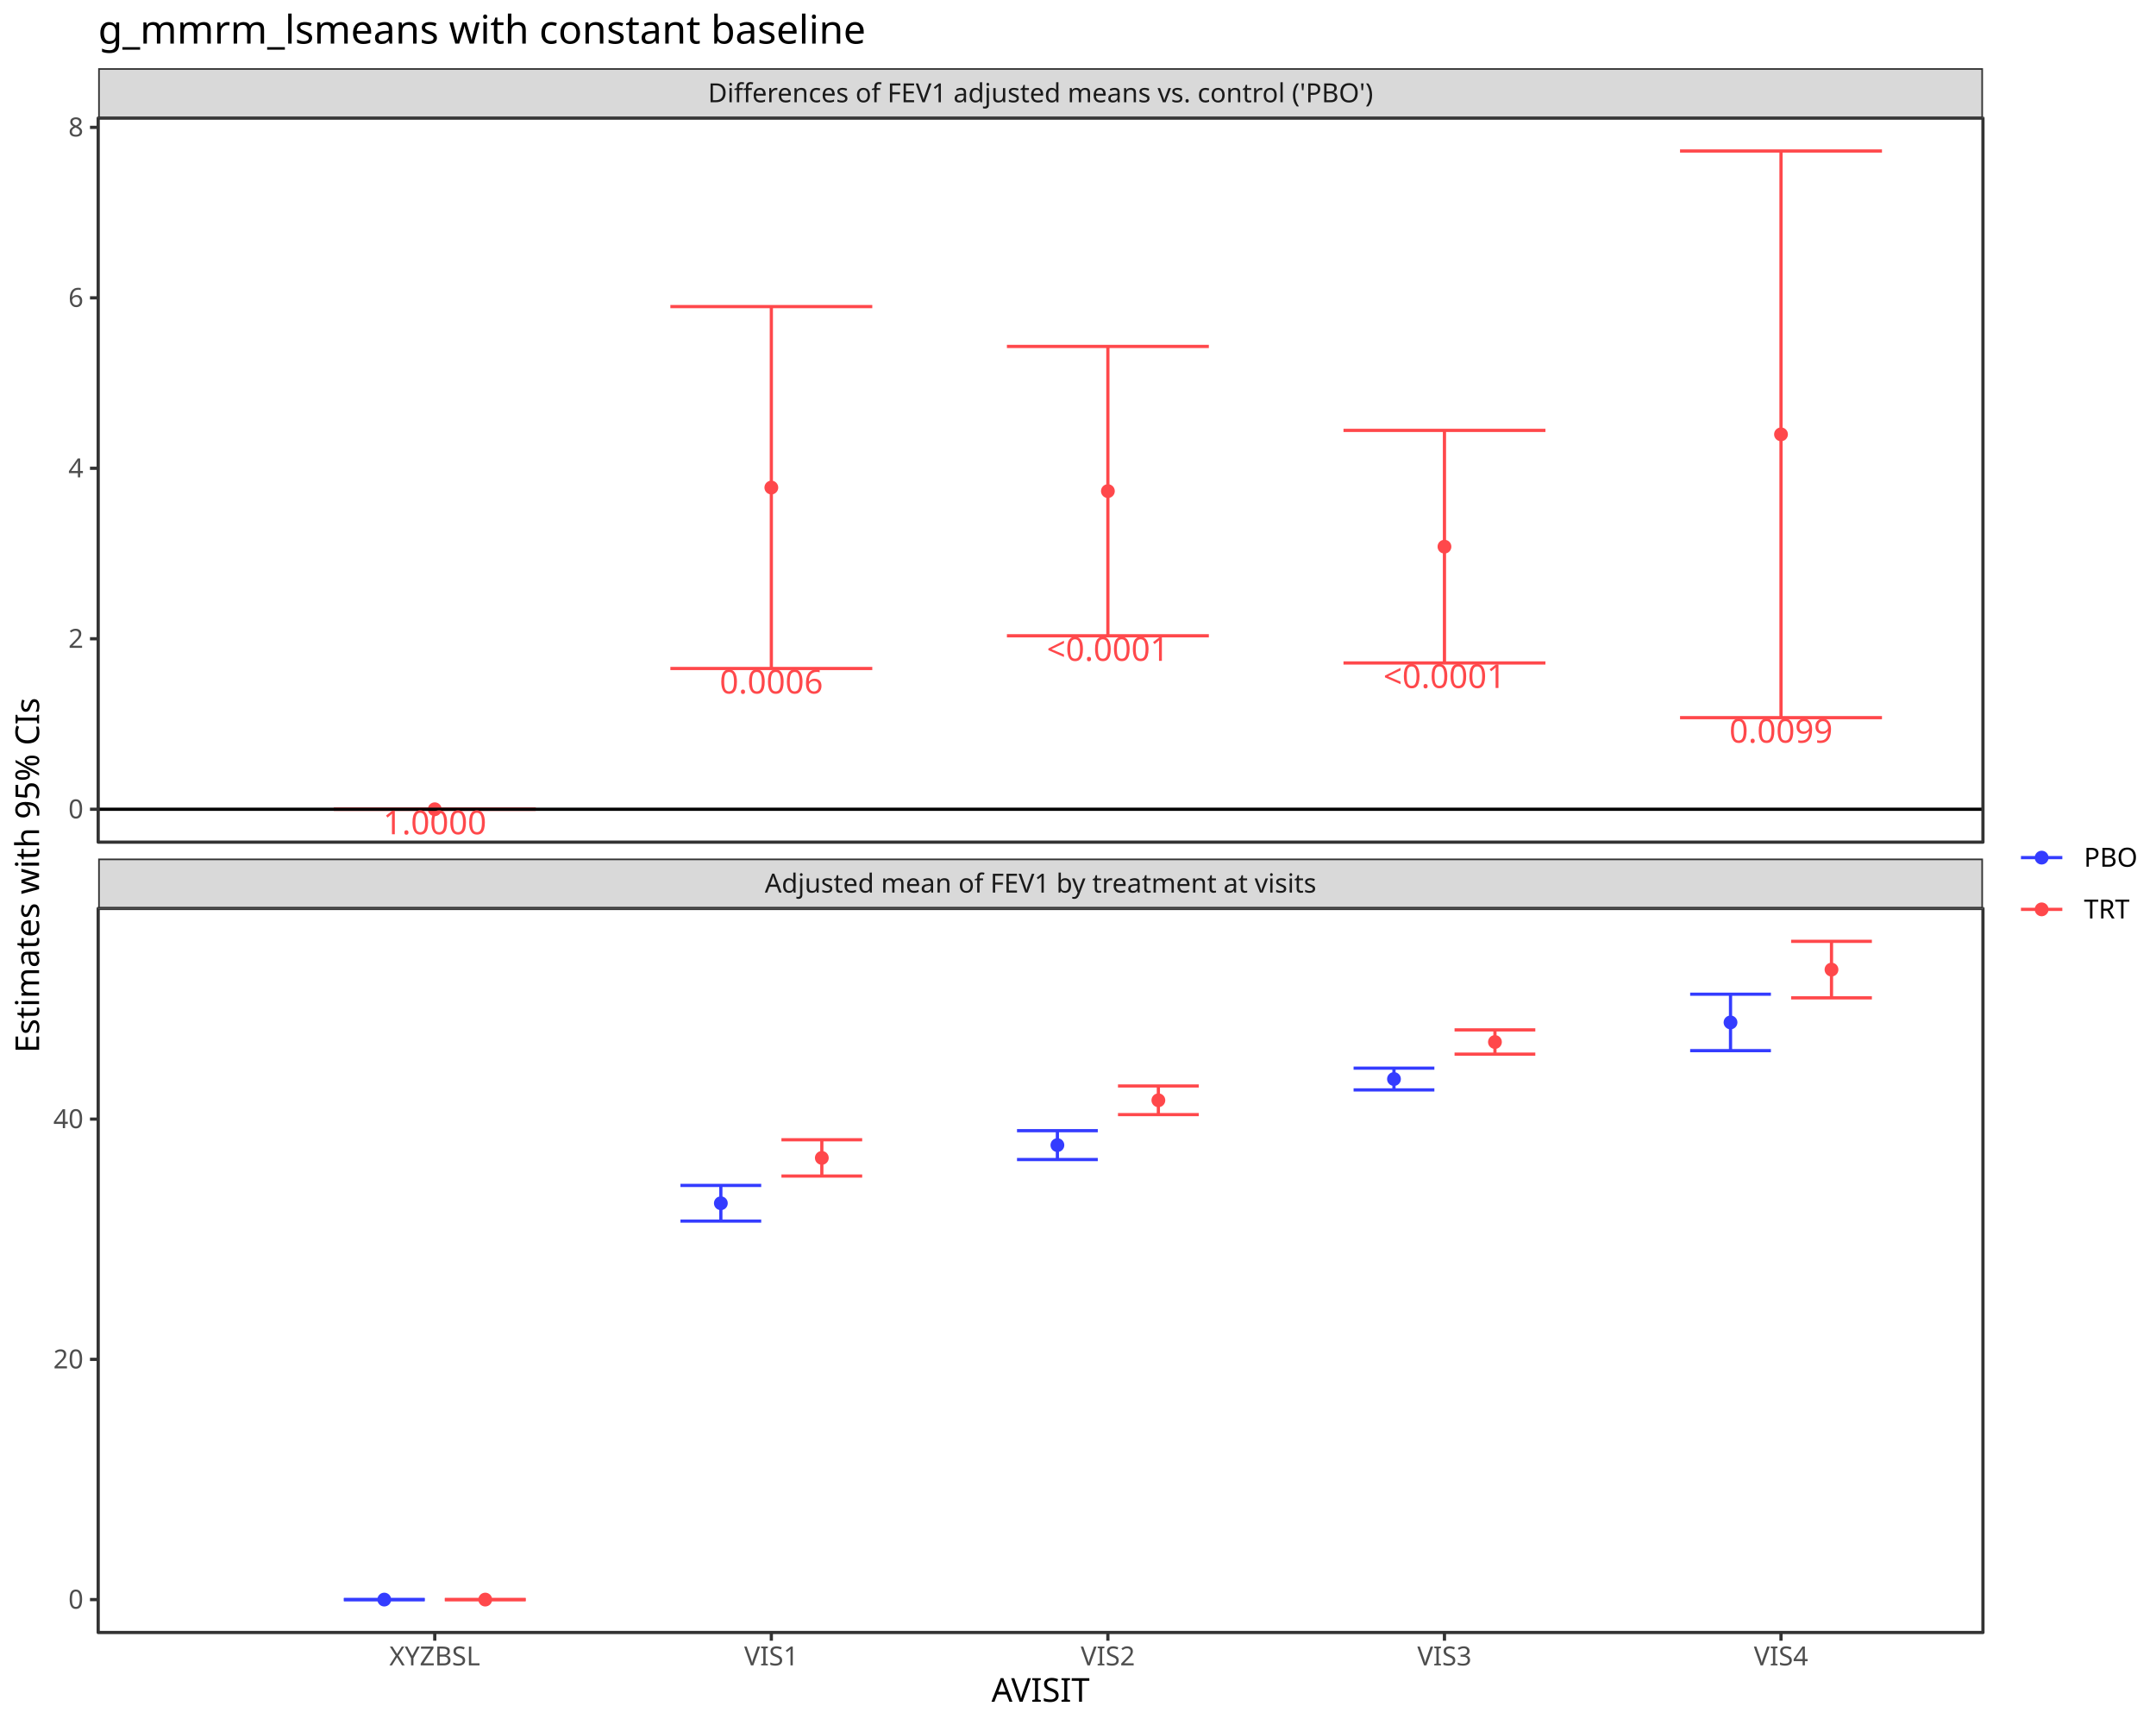
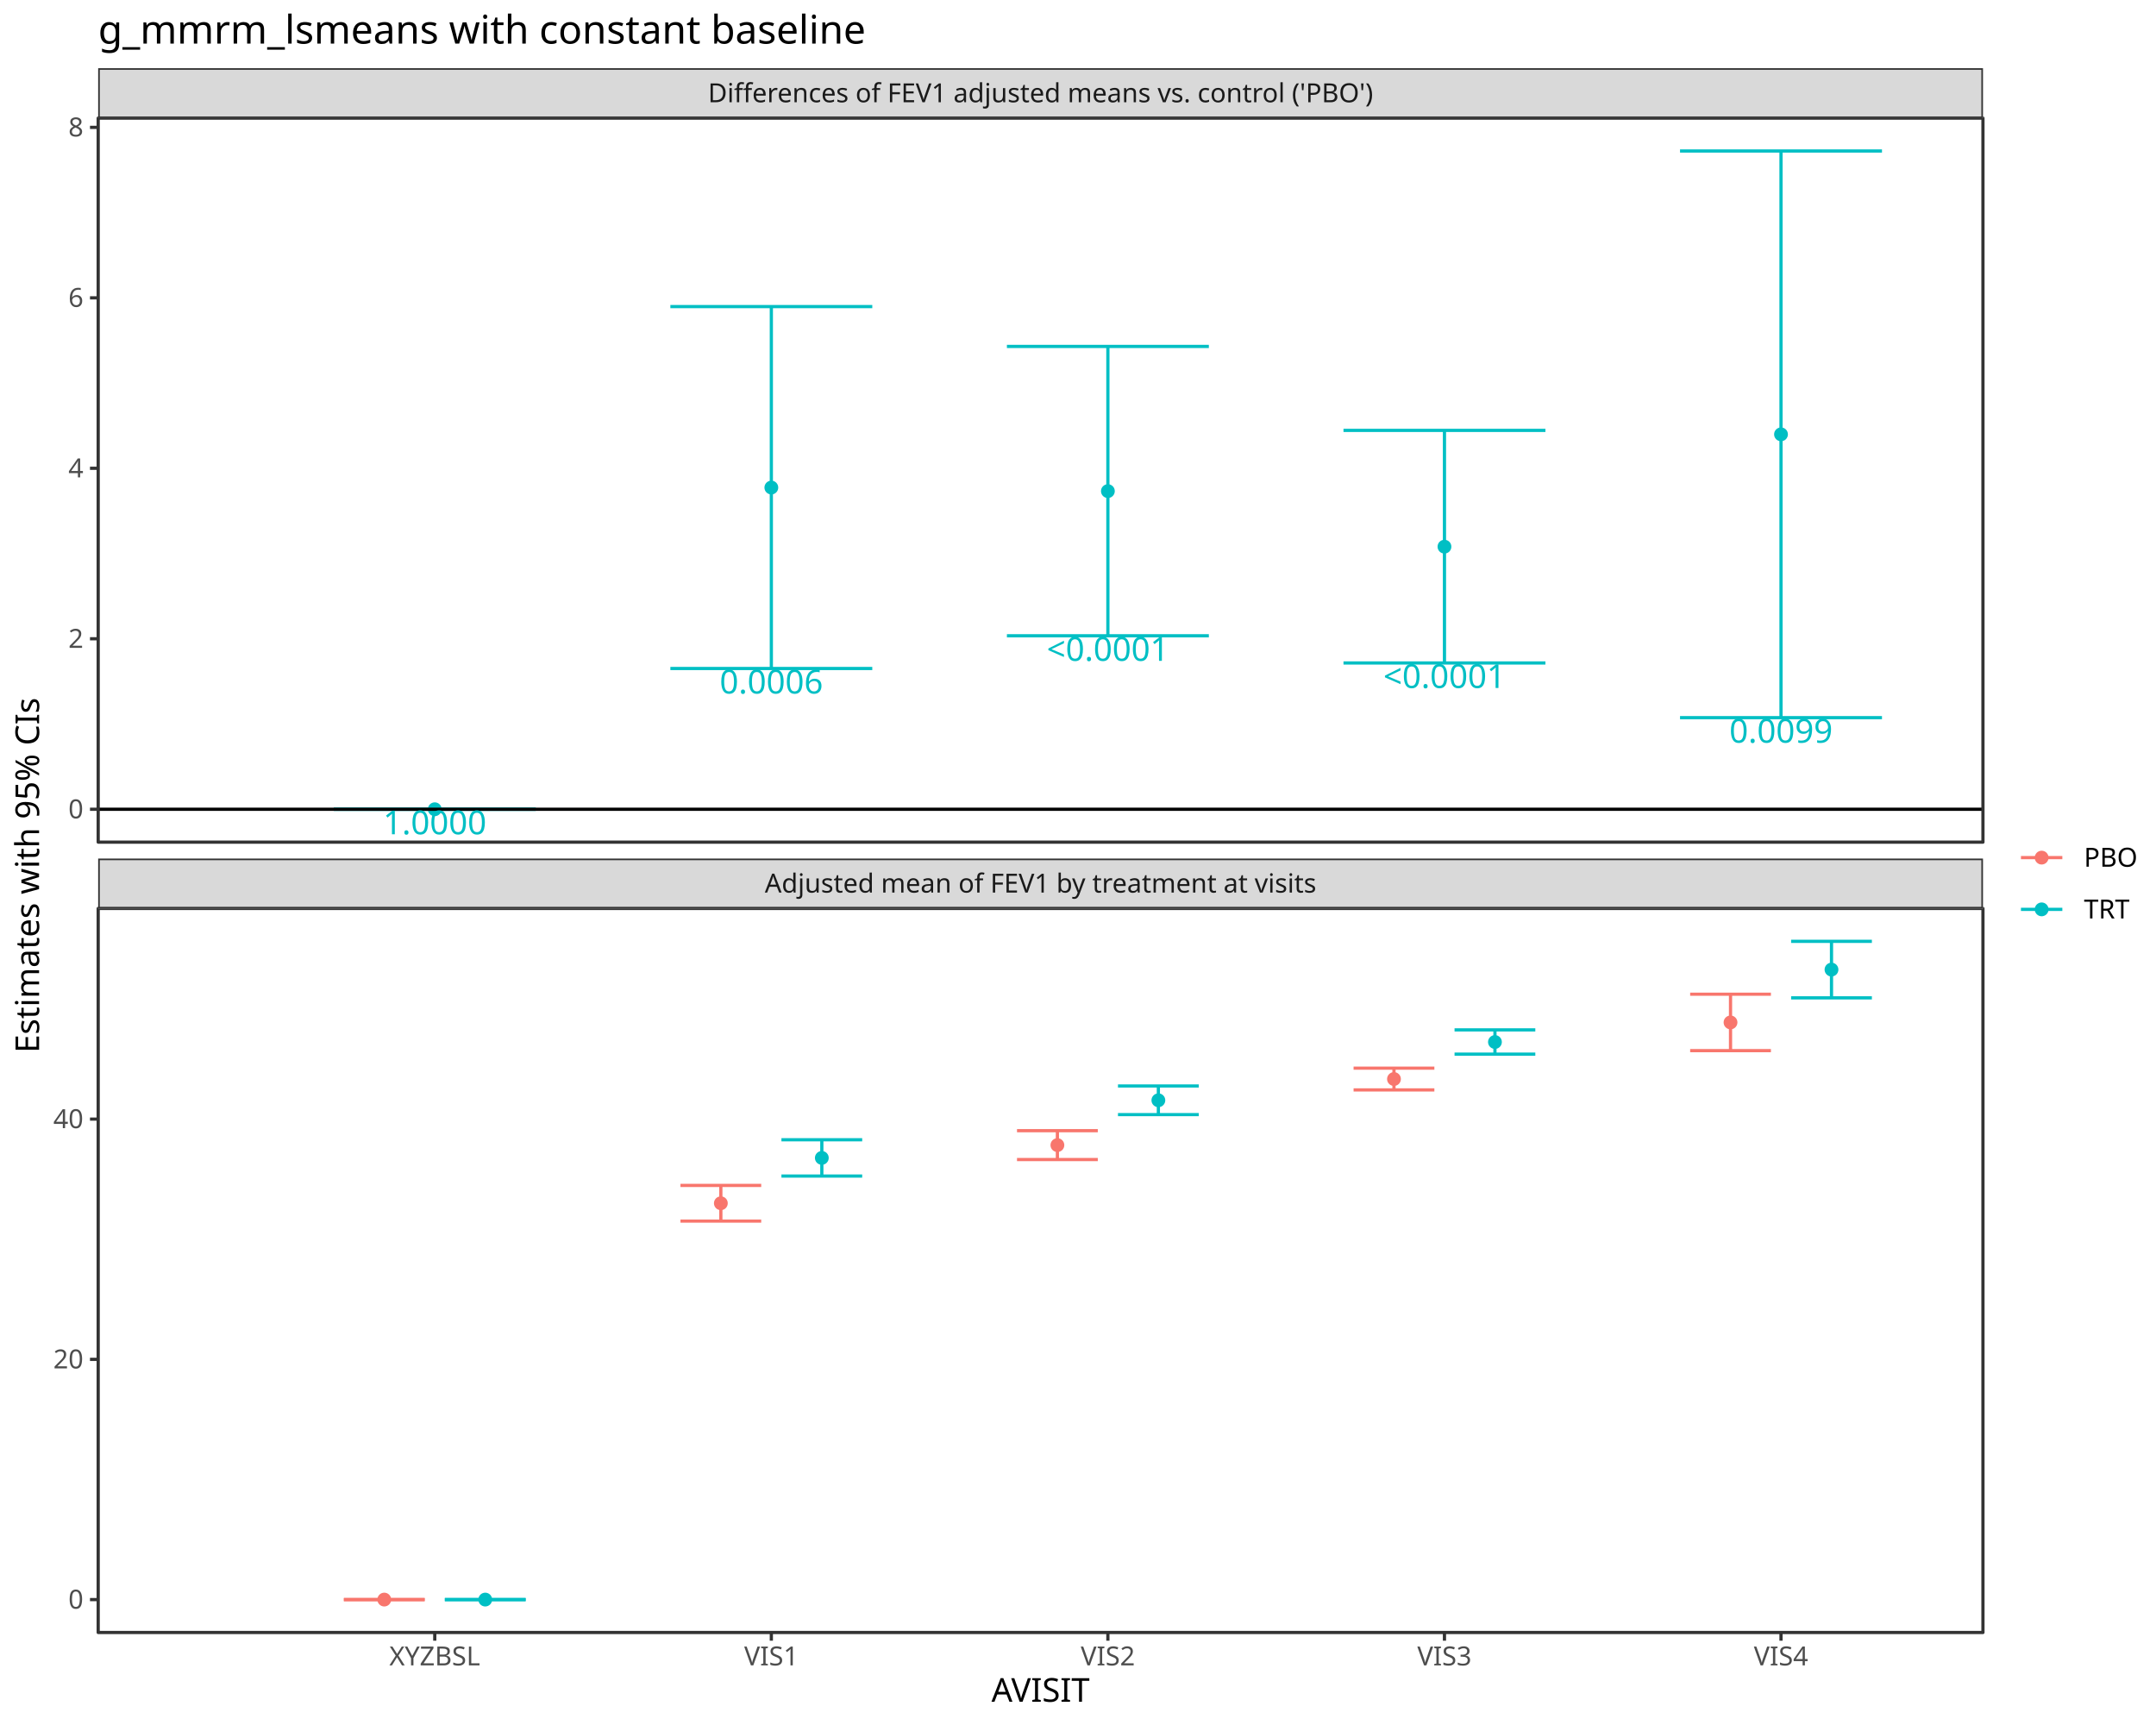
<svg xmlns="http://www.w3.org/2000/svg" class="svglite" data-engine-version="2.0" width="720.00pt" height="576.00pt" viewBox="0 0 720.00 576.00">
  <defs>
    <style type="text/css">
    .svglite line, .svglite polyline, .svglite polygon, .svglite path, .svglite rect, .svglite circle {
      fill: none;
      stroke: #000000;
      stroke-linecap: round;
      stroke-linejoin: round;
      stroke-miterlimit: 10.00;
    }
  </style>
  </defs>
  <rect width="100%" height="100%" style="stroke: none; fill: #FFFFFF;" />
  <defs>
    <clipPath id="cpMC4wMHw3MjAuMDB8MC4wMHw1NzYuMDA=">
      <rect x="0.00" y="0.00" width="720.00" height="576.00" />
    </clipPath>
  </defs>
  <g clip-path="url(#cpMC4wMHw3MjAuMDB8MC4wMHw1NzYuMDA=)">
    <rect x="0.00" y="0.00" width="720.00" height="576.00" style="stroke-width: 1.07; stroke: #FFFFFF; fill: #FFFFFF;" />
    <rect x="32.79" y="39.43" width="629.42" height="241.77" style="stroke-width: 1.07; stroke: none; fill: #FFFFFF;" />
-     <polyline points="111.47,270.22 178.91,270.22 " style="stroke-width: 1.07; stroke: #FF484B; stroke-linecap: butt;" />
-     <polyline points="145.19,270.22 145.19,270.22 " style="stroke-width: 1.07; stroke: #FF484B; stroke-linecap: butt;" />
-     <polyline points="111.47,270.22 178.91,270.22 " style="stroke-width: 1.07; stroke: #FF484B; stroke-linecap: butt;" />
-     <polyline points="223.87,102.37 291.30,102.37 " style="stroke-width: 1.07; stroke: #FF484B; stroke-linecap: butt;" />
-     <polyline points="257.59,102.37 257.59,223.22 " style="stroke-width: 1.07; stroke: #FF484B; stroke-linecap: butt;" />
-     <polyline points="223.87,223.22 291.30,223.22 " style="stroke-width: 1.07; stroke: #FF484B; stroke-linecap: butt;" />
-     <polyline points="336.26,115.68 403.70,115.68 " style="stroke-width: 1.07; stroke: #FF484B; stroke-linecap: butt;" />
-     <polyline points="369.98,115.68 369.98,212.30 " style="stroke-width: 1.07; stroke: #FF484B; stroke-linecap: butt;" />
-     <polyline points="336.26,212.30 403.70,212.30 " style="stroke-width: 1.07; stroke: #FF484B; stroke-linecap: butt;" />
-     <polyline points="448.66,143.71 516.10,143.71 " style="stroke-width: 1.07; stroke: #FF484B; stroke-linecap: butt;" />
-     <polyline points="482.38,143.71 482.38,221.37 " style="stroke-width: 1.07; stroke: #FF484B; stroke-linecap: butt;" />
-     <polyline points="448.66,221.37 516.10,221.37 " style="stroke-width: 1.07; stroke: #FF484B; stroke-linecap: butt;" />
-     <polyline points="561.05,50.42 628.49,50.42 " style="stroke-width: 1.07; stroke: #FF484B; stroke-linecap: butt;" />
-     <polyline points="594.77,50.42 594.77,239.64 " style="stroke-width: 1.07; stroke: #FF484B; stroke-linecap: butt;" />
-     <polyline points="561.05,239.64 628.49,239.64 " style="stroke-width: 1.07; stroke: #FF484B; stroke-linecap: butt;" />
-     <circle cx="145.19" cy="270.22" r="1.95" style="stroke-width: 0.71; stroke: #FF484B; fill: #FF484B;" />
-     <circle cx="257.59" cy="162.80" r="1.95" style="stroke-width: 0.71; stroke: #FF484B; fill: #FF484B;" />
-     <circle cx="369.98" cy="163.99" r="1.95" style="stroke-width: 0.71; stroke: #FF484B; fill: #FF484B;" />
-     <circle cx="482.38" cy="182.54" r="1.95" style="stroke-width: 0.71; stroke: #FF484B; fill: #FF484B;" />
-     <circle cx="594.77" cy="145.03" r="1.95" style="stroke-width: 0.71; stroke: #FF484B; fill: #FF484B;" />
+     <polyline points="111.47,270.22 178.91,270.22 " style="stroke-width: 1.07; stroke: #00BFC4; stroke-linecap: butt;" />
+     <polyline points="145.19,270.22 145.19,270.22 " style="stroke-width: 1.07; stroke: #00BFC4; stroke-linecap: butt;" />
+     <polyline points="111.47,270.22 178.91,270.22 " style="stroke-width: 1.07; stroke: #00BFC4; stroke-linecap: butt;" />
+     <polyline points="223.87,102.37 291.30,102.37 " style="stroke-width: 1.07; stroke: #00BFC4; stroke-linecap: butt;" />
+     <polyline points="257.59,102.37 257.59,223.22 " style="stroke-width: 1.07; stroke: #00BFC4; stroke-linecap: butt;" />
+     <polyline points="223.87,223.22 291.30,223.22 " style="stroke-width: 1.07; stroke: #00BFC4; stroke-linecap: butt;" />
+     <polyline points="336.26,115.68 403.70,115.68 " style="stroke-width: 1.07; stroke: #00BFC4; stroke-linecap: butt;" />
+     <polyline points="369.98,115.68 369.98,212.30 " style="stroke-width: 1.07; stroke: #00BFC4; stroke-linecap: butt;" />
+     <polyline points="336.26,212.30 403.70,212.30 " style="stroke-width: 1.07; stroke: #00BFC4; stroke-linecap: butt;" />
+     <polyline points="448.66,143.71 516.10,143.71 " style="stroke-width: 1.07; stroke: #00BFC4; stroke-linecap: butt;" />
+     <polyline points="482.38,143.71 482.38,221.37 " style="stroke-width: 1.07; stroke: #00BFC4; stroke-linecap: butt;" />
+     <polyline points="448.66,221.37 516.10,221.37 " style="stroke-width: 1.07; stroke: #00BFC4; stroke-linecap: butt;" />
+     <polyline points="561.05,50.42 628.49,50.42 " style="stroke-width: 1.07; stroke: #00BFC4; stroke-linecap: butt;" />
+     <polyline points="594.77,50.42 594.77,239.64 " style="stroke-width: 1.07; stroke: #00BFC4; stroke-linecap: butt;" />
+     <polyline points="561.05,239.64 628.49,239.64 " style="stroke-width: 1.07; stroke: #00BFC4; stroke-linecap: butt;" />
+     <circle cx="145.19" cy="270.22" r="1.95" style="stroke-width: 0.71; stroke: #00BFC4; fill: #00BFC4;" />
+     <circle cx="257.59" cy="162.80" r="1.95" style="stroke-width: 0.71; stroke: #00BFC4; fill: #00BFC4;" />
+     <circle cx="369.98" cy="163.99" r="1.95" style="stroke-width: 0.71; stroke: #00BFC4; fill: #00BFC4;" />
+     <circle cx="482.38" cy="182.54" r="1.95" style="stroke-width: 0.71; stroke: #00BFC4; fill: #00BFC4;" />
+     <circle cx="594.77" cy="145.03" r="1.95" style="stroke-width: 0.71; stroke: #00BFC4; fill: #00BFC4;" />
    <line x1="32.79" y1="270.22" x2="662.21" y2="270.22" style="stroke-width: 1.07; stroke-linecap: butt;" />
-     <text x="145.19" y="278.58" text-anchor="middle" style="font-size: 11.04px; fill: #FF484B; font-family: sans;" textLength="33.77px" lengthAdjust="spacingAndGlyphs">1.0000</text>
-     <text x="257.59" y="231.58" text-anchor="middle" style="font-size: 11.04px; fill: #FF484B; font-family: sans;" textLength="33.77px" lengthAdjust="spacingAndGlyphs">0.0006</text>
-     <text x="369.98" y="220.66" text-anchor="middle" style="font-size: 11.04px; fill: #FF484B; font-family: sans;" textLength="40.22px" lengthAdjust="spacingAndGlyphs">&lt;0.0001</text>
-     <text x="482.38" y="229.73" text-anchor="middle" style="font-size: 11.04px; fill: #FF484B; font-family: sans;" textLength="40.22px" lengthAdjust="spacingAndGlyphs">&lt;0.0001</text>
-     <text x="594.77" y="247.99" text-anchor="middle" style="font-size: 11.04px; fill: #FF484B; font-family: sans;" textLength="33.77px" lengthAdjust="spacingAndGlyphs">0.0099</text>
+     <text x="145.19" y="278.58" text-anchor="middle" style="font-size: 11.04px; fill: #00BFC4; font-family: sans;" textLength="33.77px" lengthAdjust="spacingAndGlyphs">1.0000</text>
+     <text x="257.59" y="231.58" text-anchor="middle" style="font-size: 11.04px; fill: #00BFC4; font-family: sans;" textLength="33.77px" lengthAdjust="spacingAndGlyphs">0.0006</text>
+     <text x="369.98" y="220.66" text-anchor="middle" style="font-size: 11.04px; fill: #00BFC4; font-family: sans;" textLength="40.22px" lengthAdjust="spacingAndGlyphs">&lt;0.0001</text>
+     <text x="482.38" y="229.73" text-anchor="middle" style="font-size: 11.04px; fill: #00BFC4; font-family: sans;" textLength="40.22px" lengthAdjust="spacingAndGlyphs">&lt;0.0001</text>
+     <text x="594.77" y="247.99" text-anchor="middle" style="font-size: 11.04px; fill: #00BFC4; font-family: sans;" textLength="33.77px" lengthAdjust="spacingAndGlyphs">0.0099</text>
    <rect x="32.79" y="39.43" width="629.42" height="241.77" style="stroke-width: 1.07; stroke: #333333;" />
    <rect x="32.79" y="303.34" width="629.42" height="241.77" style="stroke-width: 1.07; stroke: none; fill: #FFFFFF;" />
-     <polyline points="114.84,534.12 141.82,534.12 " style="stroke-width: 1.07; stroke: #343CFF; stroke-linecap: butt;" />
-     <polyline points="128.33,534.12 128.33,534.12 " style="stroke-width: 1.07; stroke: #343CFF; stroke-linecap: butt;" />
-     <polyline points="114.84,534.12 141.82,534.12 " style="stroke-width: 1.07; stroke: #343CFF; stroke-linecap: butt;" />
-     <polyline points="148.56,534.12 175.54,534.12 " style="stroke-width: 1.07; stroke: #FF484B; stroke-linecap: butt;" />
-     <polyline points="162.05,534.12 162.05,534.12 " style="stroke-width: 1.07; stroke: #FF484B; stroke-linecap: butt;" />
-     <polyline points="148.56,534.12 175.54,534.12 " style="stroke-width: 1.07; stroke: #FF484B; stroke-linecap: butt;" />
-     <polyline points="227.24,395.83 254.21,395.83 " style="stroke-width: 1.07; stroke: #343CFF; stroke-linecap: butt;" />
-     <polyline points="240.73,395.83 240.73,407.74 " style="stroke-width: 1.07; stroke: #343CFF; stroke-linecap: butt;" />
-     <polyline points="227.24,407.74 254.21,407.74 " style="stroke-width: 1.07; stroke: #343CFF; stroke-linecap: butt;" />
-     <polyline points="260.96,380.59 287.93,380.59 " style="stroke-width: 1.07; stroke: #FF484B; stroke-linecap: butt;" />
-     <polyline points="274.45,380.59 274.45,392.70 " style="stroke-width: 1.07; stroke: #FF484B; stroke-linecap: butt;" />
-     <polyline points="260.96,392.70 287.93,392.70 " style="stroke-width: 1.07; stroke: #FF484B; stroke-linecap: butt;" />
-     <polyline points="339.63,377.55 366.61,377.55 " style="stroke-width: 1.07; stroke: #343CFF; stroke-linecap: butt;" />
-     <polyline points="353.12,377.55 353.12,387.19 " style="stroke-width: 1.07; stroke: #343CFF; stroke-linecap: butt;" />
-     <polyline points="339.63,387.19 366.61,387.19 " style="stroke-width: 1.07; stroke: #343CFF; stroke-linecap: butt;" />
-     <polyline points="373.35,362.62 400.33,362.62 " style="stroke-width: 1.07; stroke: #FF484B; stroke-linecap: butt;" />
-     <polyline points="386.84,362.62 386.84,372.18 " style="stroke-width: 1.07; stroke: #FF484B; stroke-linecap: butt;" />
-     <polyline points="373.35,372.18 400.33,372.18 " style="stroke-width: 1.07; stroke: #FF484B; stroke-linecap: butt;" />
-     <polyline points="452.03,356.67 479.01,356.67 " style="stroke-width: 1.07; stroke: #343CFF; stroke-linecap: butt;" />
-     <polyline points="465.52,356.67 465.52,363.93 " style="stroke-width: 1.07; stroke: #343CFF; stroke-linecap: butt;" />
-     <polyline points="452.03,363.93 479.01,363.93 " style="stroke-width: 1.07; stroke: #343CFF; stroke-linecap: butt;" />
-     <polyline points="485.75,343.89 512.72,343.89 " style="stroke-width: 1.07; stroke: #FF484B; stroke-linecap: butt;" />
-     <polyline points="499.24,343.89 499.24,351.99 " style="stroke-width: 1.07; stroke: #FF484B; stroke-linecap: butt;" />
-     <polyline points="485.75,351.99 512.72,351.99 " style="stroke-width: 1.07; stroke: #FF484B; stroke-linecap: butt;" />
-     <polyline points="564.43,331.98 591.40,331.98 " style="stroke-width: 1.07; stroke: #343CFF; stroke-linecap: butt;" />
-     <polyline points="577.91,331.98 577.91,350.82 " style="stroke-width: 1.07; stroke: #343CFF; stroke-linecap: butt;" />
-     <polyline points="564.43,350.82 591.40,350.82 " style="stroke-width: 1.07; stroke: #343CFF; stroke-linecap: butt;" />
-     <polyline points="598.15,314.33 625.12,314.33 " style="stroke-width: 1.07; stroke: #FF484B; stroke-linecap: butt;" />
-     <polyline points="611.63,314.33 611.63,333.19 " style="stroke-width: 1.07; stroke: #FF484B; stroke-linecap: butt;" />
-     <polyline points="598.15,333.19 625.12,333.19 " style="stroke-width: 1.07; stroke: #FF484B; stroke-linecap: butt;" />
-     <circle cx="128.33" cy="534.12" r="1.95" style="stroke-width: 0.71; stroke: #343CFF; fill: #343CFF;" />
-     <circle cx="162.05" cy="534.12" r="1.95" style="stroke-width: 0.71; stroke: #FF484B; fill: #FF484B;" />
-     <circle cx="240.73" cy="401.78" r="1.95" style="stroke-width: 0.71; stroke: #343CFF; fill: #343CFF;" />
-     <circle cx="274.45" cy="386.64" r="1.95" style="stroke-width: 0.71; stroke: #FF484B; fill: #FF484B;" />
-     <circle cx="353.12" cy="382.37" r="1.95" style="stroke-width: 0.71; stroke: #343CFF; fill: #343CFF;" />
-     <circle cx="386.84" cy="367.40" r="1.95" style="stroke-width: 0.71; stroke: #FF484B; fill: #FF484B;" />
-     <circle cx="465.52" cy="360.30" r="1.95" style="stroke-width: 0.71; stroke: #343CFF; fill: #343CFF;" />
-     <circle cx="499.24" cy="347.94" r="1.95" style="stroke-width: 0.71; stroke: #FF484B; fill: #FF484B;" />
-     <circle cx="577.91" cy="341.40" r="1.95" style="stroke-width: 0.71; stroke: #343CFF; fill: #343CFF;" />
-     <circle cx="611.63" cy="323.76" r="1.95" style="stroke-width: 0.71; stroke: #FF484B; fill: #FF484B;" />
+     <polyline points="114.84,534.12 141.82,534.12 " style="stroke-width: 1.07; stroke: #F8766D; stroke-linecap: butt;" />
+     <polyline points="128.33,534.12 128.33,534.12 " style="stroke-width: 1.07; stroke: #F8766D; stroke-linecap: butt;" />
+     <polyline points="114.84,534.12 141.82,534.12 " style="stroke-width: 1.07; stroke: #F8766D; stroke-linecap: butt;" />
+     <polyline points="148.56,534.12 175.54,534.12 " style="stroke-width: 1.07; stroke: #00BFC4; stroke-linecap: butt;" />
+     <polyline points="162.05,534.12 162.05,534.12 " style="stroke-width: 1.07; stroke: #00BFC4; stroke-linecap: butt;" />
+     <polyline points="148.56,534.12 175.54,534.12 " style="stroke-width: 1.07; stroke: #00BFC4; stroke-linecap: butt;" />
+     <polyline points="227.24,395.83 254.21,395.83 " style="stroke-width: 1.07; stroke: #F8766D; stroke-linecap: butt;" />
+     <polyline points="240.73,395.83 240.73,407.74 " style="stroke-width: 1.07; stroke: #F8766D; stroke-linecap: butt;" />
+     <polyline points="227.24,407.74 254.21,407.74 " style="stroke-width: 1.07; stroke: #F8766D; stroke-linecap: butt;" />
+     <polyline points="260.96,380.59 287.93,380.59 " style="stroke-width: 1.07; stroke: #00BFC4; stroke-linecap: butt;" />
+     <polyline points="274.45,380.59 274.45,392.70 " style="stroke-width: 1.07; stroke: #00BFC4; stroke-linecap: butt;" />
+     <polyline points="260.96,392.70 287.93,392.70 " style="stroke-width: 1.07; stroke: #00BFC4; stroke-linecap: butt;" />
+     <polyline points="339.63,377.55 366.61,377.55 " style="stroke-width: 1.07; stroke: #F8766D; stroke-linecap: butt;" />
+     <polyline points="353.12,377.55 353.12,387.19 " style="stroke-width: 1.07; stroke: #F8766D; stroke-linecap: butt;" />
+     <polyline points="339.63,387.19 366.61,387.19 " style="stroke-width: 1.07; stroke: #F8766D; stroke-linecap: butt;" />
+     <polyline points="373.35,362.62 400.33,362.62 " style="stroke-width: 1.07; stroke: #00BFC4; stroke-linecap: butt;" />
+     <polyline points="386.84,362.62 386.84,372.18 " style="stroke-width: 1.07; stroke: #00BFC4; stroke-linecap: butt;" />
+     <polyline points="373.35,372.18 400.33,372.18 " style="stroke-width: 1.07; stroke: #00BFC4; stroke-linecap: butt;" />
+     <polyline points="452.03,356.67 479.01,356.67 " style="stroke-width: 1.07; stroke: #F8766D; stroke-linecap: butt;" />
+     <polyline points="465.52,356.67 465.52,363.93 " style="stroke-width: 1.07; stroke: #F8766D; stroke-linecap: butt;" />
+     <polyline points="452.03,363.93 479.01,363.93 " style="stroke-width: 1.07; stroke: #F8766D; stroke-linecap: butt;" />
+     <polyline points="485.75,343.89 512.72,343.89 " style="stroke-width: 1.07; stroke: #00BFC4; stroke-linecap: butt;" />
+     <polyline points="499.24,343.89 499.24,351.99 " style="stroke-width: 1.07; stroke: #00BFC4; stroke-linecap: butt;" />
+     <polyline points="485.75,351.99 512.72,351.99 " style="stroke-width: 1.07; stroke: #00BFC4; stroke-linecap: butt;" />
+     <polyline points="564.43,331.98 591.40,331.98 " style="stroke-width: 1.07; stroke: #F8766D; stroke-linecap: butt;" />
+     <polyline points="577.91,331.98 577.91,350.82 " style="stroke-width: 1.07; stroke: #F8766D; stroke-linecap: butt;" />
+     <polyline points="564.43,350.82 591.40,350.82 " style="stroke-width: 1.07; stroke: #F8766D; stroke-linecap: butt;" />
+     <polyline points="598.15,314.33 625.12,314.33 " style="stroke-width: 1.07; stroke: #00BFC4; stroke-linecap: butt;" />
+     <polyline points="611.63,314.33 611.63,333.19 " style="stroke-width: 1.07; stroke: #00BFC4; stroke-linecap: butt;" />
+     <polyline points="598.15,333.19 625.12,333.19 " style="stroke-width: 1.07; stroke: #00BFC4; stroke-linecap: butt;" />
+     <circle cx="128.33" cy="534.12" r="1.95" style="stroke-width: 0.71; stroke: #F8766D; fill: #F8766D;" />
+     <circle cx="162.05" cy="534.12" r="1.95" style="stroke-width: 0.71; stroke: #00BFC4; fill: #00BFC4;" />
+     <circle cx="240.73" cy="401.78" r="1.95" style="stroke-width: 0.71; stroke: #F8766D; fill: #F8766D;" />
+     <circle cx="274.45" cy="386.64" r="1.95" style="stroke-width: 0.71; stroke: #00BFC4; fill: #00BFC4;" />
+     <circle cx="353.12" cy="382.37" r="1.95" style="stroke-width: 0.71; stroke: #F8766D; fill: #F8766D;" />
+     <circle cx="386.84" cy="367.40" r="1.95" style="stroke-width: 0.71; stroke: #00BFC4; fill: #00BFC4;" />
+     <circle cx="465.52" cy="360.30" r="1.95" style="stroke-width: 0.71; stroke: #F8766D; fill: #F8766D;" />
+     <circle cx="499.24" cy="347.94" r="1.95" style="stroke-width: 0.71; stroke: #00BFC4; fill: #00BFC4;" />
+     <circle cx="577.91" cy="341.40" r="1.95" style="stroke-width: 0.71; stroke: #F8766D; fill: #F8766D;" />
+     <circle cx="611.63" cy="323.76" r="1.95" style="stroke-width: 0.71; stroke: #00BFC4; fill: #00BFC4;" />
    <rect x="32.79" y="303.34" width="629.42" height="241.77" style="stroke-width: 1.07; stroke: #333333;" />
  </g>
  <defs>
    <clipPath id="cpMzIuNzl8NjYyLjIxfDI4Ni42OXwzMDMuMzQ=">
      <rect x="32.79" y="286.69" width="629.42" height="16.65" />
    </clipPath>
  </defs>
  <g clip-path="url(#cpMzIuNzl8NjYyLjIxfDI4Ni42OXwzMDMuMzQ=)">
    <rect x="32.79" y="286.69" width="629.42" height="16.65" style="stroke-width: 1.07; stroke: #333333; fill: #D9D9D9;" />
    <text x="347.50" y="298.04" text-anchor="middle" style="font-size: 8.80px; fill: #1A1A1A; font-family: sans;" textLength="176.11px" lengthAdjust="spacingAndGlyphs">Adjusted mean of FEV1 by treatment at visits</text>
  </g>
  <g clip-path="url(#cpMC4wMHw3MjAuMDB8MC4wMHw1NzYuMDA=)">
</g>
  <defs>
    <clipPath id="cpMzIuNzl8NjYyLjIxfDIyLjc4fDM5LjQz">
      <rect x="32.79" y="22.78" width="629.42" height="16.65" />
    </clipPath>
  </defs>
  <g clip-path="url(#cpMzIuNzl8NjYyLjIxfDIyLjc4fDM5LjQz)">
    <rect x="32.79" y="22.78" width="629.42" height="16.65" style="stroke-width: 1.07; stroke: #333333; fill: #D9D9D9;" />
    <text x="347.50" y="34.14" text-anchor="middle" style="font-size: 8.80px; fill: #1A1A1A; font-family: sans;" textLength="216.15px" lengthAdjust="spacingAndGlyphs">Differences of FEV1 adjusted means vs. control ('PBO')</text>
  </g>
  <g clip-path="url(#cpMC4wMHw3MjAuMDB8MC4wMHw1NzYuMDA=)">
    <polyline points="145.19,547.85 145.19,545.11 " style="stroke-width: 1.07; stroke: #333333; stroke-linecap: butt;" />
    <polyline points="257.59,547.85 257.59,545.11 " style="stroke-width: 1.07; stroke: #333333; stroke-linecap: butt;" />
    <polyline points="369.98,547.85 369.98,545.11 " style="stroke-width: 1.07; stroke: #333333; stroke-linecap: butt;" />
    <polyline points="482.38,547.85 482.38,545.11 " style="stroke-width: 1.07; stroke: #333333; stroke-linecap: butt;" />
    <polyline points="594.77,547.85 594.77,545.11 " style="stroke-width: 1.07; stroke: #333333; stroke-linecap: butt;" />
    <text x="145.19" y="556.10" text-anchor="middle" style="font-size: 8.80px; fill: #4D4D4D; font-family: sans;" textLength="33.76px" lengthAdjust="spacingAndGlyphs">XYZBSL</text>
    <text x="257.59" y="556.10" text-anchor="middle" style="font-size: 8.80px; fill: #4D4D4D; font-family: sans;" textLength="19.08px" lengthAdjust="spacingAndGlyphs">VIS1</text>
    <text x="369.98" y="556.10" text-anchor="middle" style="font-size: 8.80px; fill: #4D4D4D; font-family: sans;" textLength="19.08px" lengthAdjust="spacingAndGlyphs">VIS2</text>
    <text x="482.38" y="556.10" text-anchor="middle" style="font-size: 8.80px; fill: #4D4D4D; font-family: sans;" textLength="19.08px" lengthAdjust="spacingAndGlyphs">VIS3</text>
    <text x="594.77" y="556.10" text-anchor="middle" style="font-size: 8.80px; fill: #4D4D4D; font-family: sans;" textLength="19.08px" lengthAdjust="spacingAndGlyphs">VIS4</text>
    <text x="27.86" y="273.25" text-anchor="end" style="font-size: 8.80px; fill: #4D4D4D; font-family: sans;" textLength="4.89px" lengthAdjust="spacingAndGlyphs">0</text>
    <text x="27.86" y="216.32" text-anchor="end" style="font-size: 8.80px; fill: #4D4D4D; font-family: sans;" textLength="4.89px" lengthAdjust="spacingAndGlyphs">2</text>
    <text x="27.86" y="159.40" text-anchor="end" style="font-size: 8.80px; fill: #4D4D4D; font-family: sans;" textLength="4.89px" lengthAdjust="spacingAndGlyphs">4</text>
    <text x="27.86" y="102.47" text-anchor="end" style="font-size: 8.80px; fill: #4D4D4D; font-family: sans;" textLength="4.89px" lengthAdjust="spacingAndGlyphs">6</text>
    <text x="27.86" y="45.55" text-anchor="end" style="font-size: 8.80px; fill: #4D4D4D; font-family: sans;" textLength="4.89px" lengthAdjust="spacingAndGlyphs">8</text>
    <polyline points="30.05,270.22 32.79,270.22 " style="stroke-width: 1.07; stroke: #333333; stroke-linecap: butt;" />
    <polyline points="30.05,213.29 32.79,213.29 " style="stroke-width: 1.07; stroke: #333333; stroke-linecap: butt;" />
    <polyline points="30.05,156.37 32.79,156.37 " style="stroke-width: 1.07; stroke: #333333; stroke-linecap: butt;" />
    <polyline points="30.05,99.45 32.79,99.45 " style="stroke-width: 1.07; stroke: #333333; stroke-linecap: butt;" />
    <polyline points="30.05,42.52 32.79,42.52 " style="stroke-width: 1.07; stroke: #333333; stroke-linecap: butt;" />
    <text x="27.86" y="537.15" text-anchor="end" style="font-size: 8.80px; fill: #4D4D4D; font-family: sans;" textLength="4.89px" lengthAdjust="spacingAndGlyphs">0</text>
    <text x="27.86" y="456.93" text-anchor="end" style="font-size: 8.80px; fill: #4D4D4D; font-family: sans;" textLength="9.79px" lengthAdjust="spacingAndGlyphs">20</text>
    <text x="27.86" y="376.70" text-anchor="end" style="font-size: 8.80px; fill: #4D4D4D; font-family: sans;" textLength="9.79px" lengthAdjust="spacingAndGlyphs">40</text>
    <polyline points="30.05,534.12 32.79,534.12 " style="stroke-width: 1.07; stroke: #333333; stroke-linecap: butt;" />
    <polyline points="30.05,453.90 32.79,453.90 " style="stroke-width: 1.07; stroke: #333333; stroke-linecap: butt;" />
    <polyline points="30.05,373.68 32.79,373.68 " style="stroke-width: 1.07; stroke: #333333; stroke-linecap: butt;" />
    <text x="347.50" y="568.24" text-anchor="middle" style="font-size: 11.00px; font-family: sans;" textLength="34.85px" lengthAdjust="spacingAndGlyphs">AVISIT</text>
    <text transform="translate(13.05,292.27) rotate(-90)" text-anchor="middle" style="font-size: 11.00px; font-family: sans;" textLength="115.56px" lengthAdjust="spacingAndGlyphs">Estimates with 95% CIs</text>
    <rect x="673.17" y="272.25" width="41.35" height="40.04" style="stroke-width: 1.07; stroke: none; fill: #FFFFFF;" />
    <rect x="673.17" y="277.73" width="17.28" height="17.28" style="stroke-width: 1.07; stroke: none; fill: #FFFFFF;" />
-     <line x1="674.90" y1="286.37" x2="688.72" y2="286.37" style="stroke-width: 1.07; stroke: #343CFF; stroke-linecap: butt;" />
-     <circle cx="681.81" cy="286.37" r="1.95" style="stroke-width: 0.71; stroke: #343CFF; fill: #343CFF;" />
+     <line x1="674.90" y1="286.37" x2="688.72" y2="286.37" style="stroke-width: 1.07; stroke: #F8766D; stroke-linecap: butt;" />
+     <circle cx="681.81" cy="286.37" r="1.95" style="stroke-width: 0.71; stroke: #F8766D; fill: #F8766D;" />
    <rect x="673.17" y="295.01" width="17.28" height="17.28" style="stroke-width: 1.07; stroke: none; fill: #FFFFFF;" />
-     <line x1="674.90" y1="303.65" x2="688.72" y2="303.65" style="stroke-width: 1.07; stroke: #FF484B; stroke-linecap: butt;" />
-     <circle cx="681.81" cy="303.65" r="1.95" style="stroke-width: 0.71; stroke: #FF484B; fill: #FF484B;" />
+     <line x1="674.90" y1="303.65" x2="688.72" y2="303.65" style="stroke-width: 1.07; stroke: #00BFC4; stroke-linecap: butt;" />
+     <circle cx="681.81" cy="303.65" r="1.95" style="stroke-width: 0.71; stroke: #00BFC4; fill: #00BFC4;" />
    <text x="695.93" y="289.40" style="font-size: 8.80px; font-family: sans;" textLength="18.59px" lengthAdjust="spacingAndGlyphs">PBO</text>
    <text x="695.93" y="306.68" style="font-size: 8.80px; font-family: sans;" textLength="17.11px" lengthAdjust="spacingAndGlyphs">TRT</text>
    <text x="32.79" y="14.56" style="font-size: 13.20px; font-family: sans;" textLength="242.15px" lengthAdjust="spacingAndGlyphs">g_mmrm_lsmeans with constant baseline</text>
  </g>
</svg>
